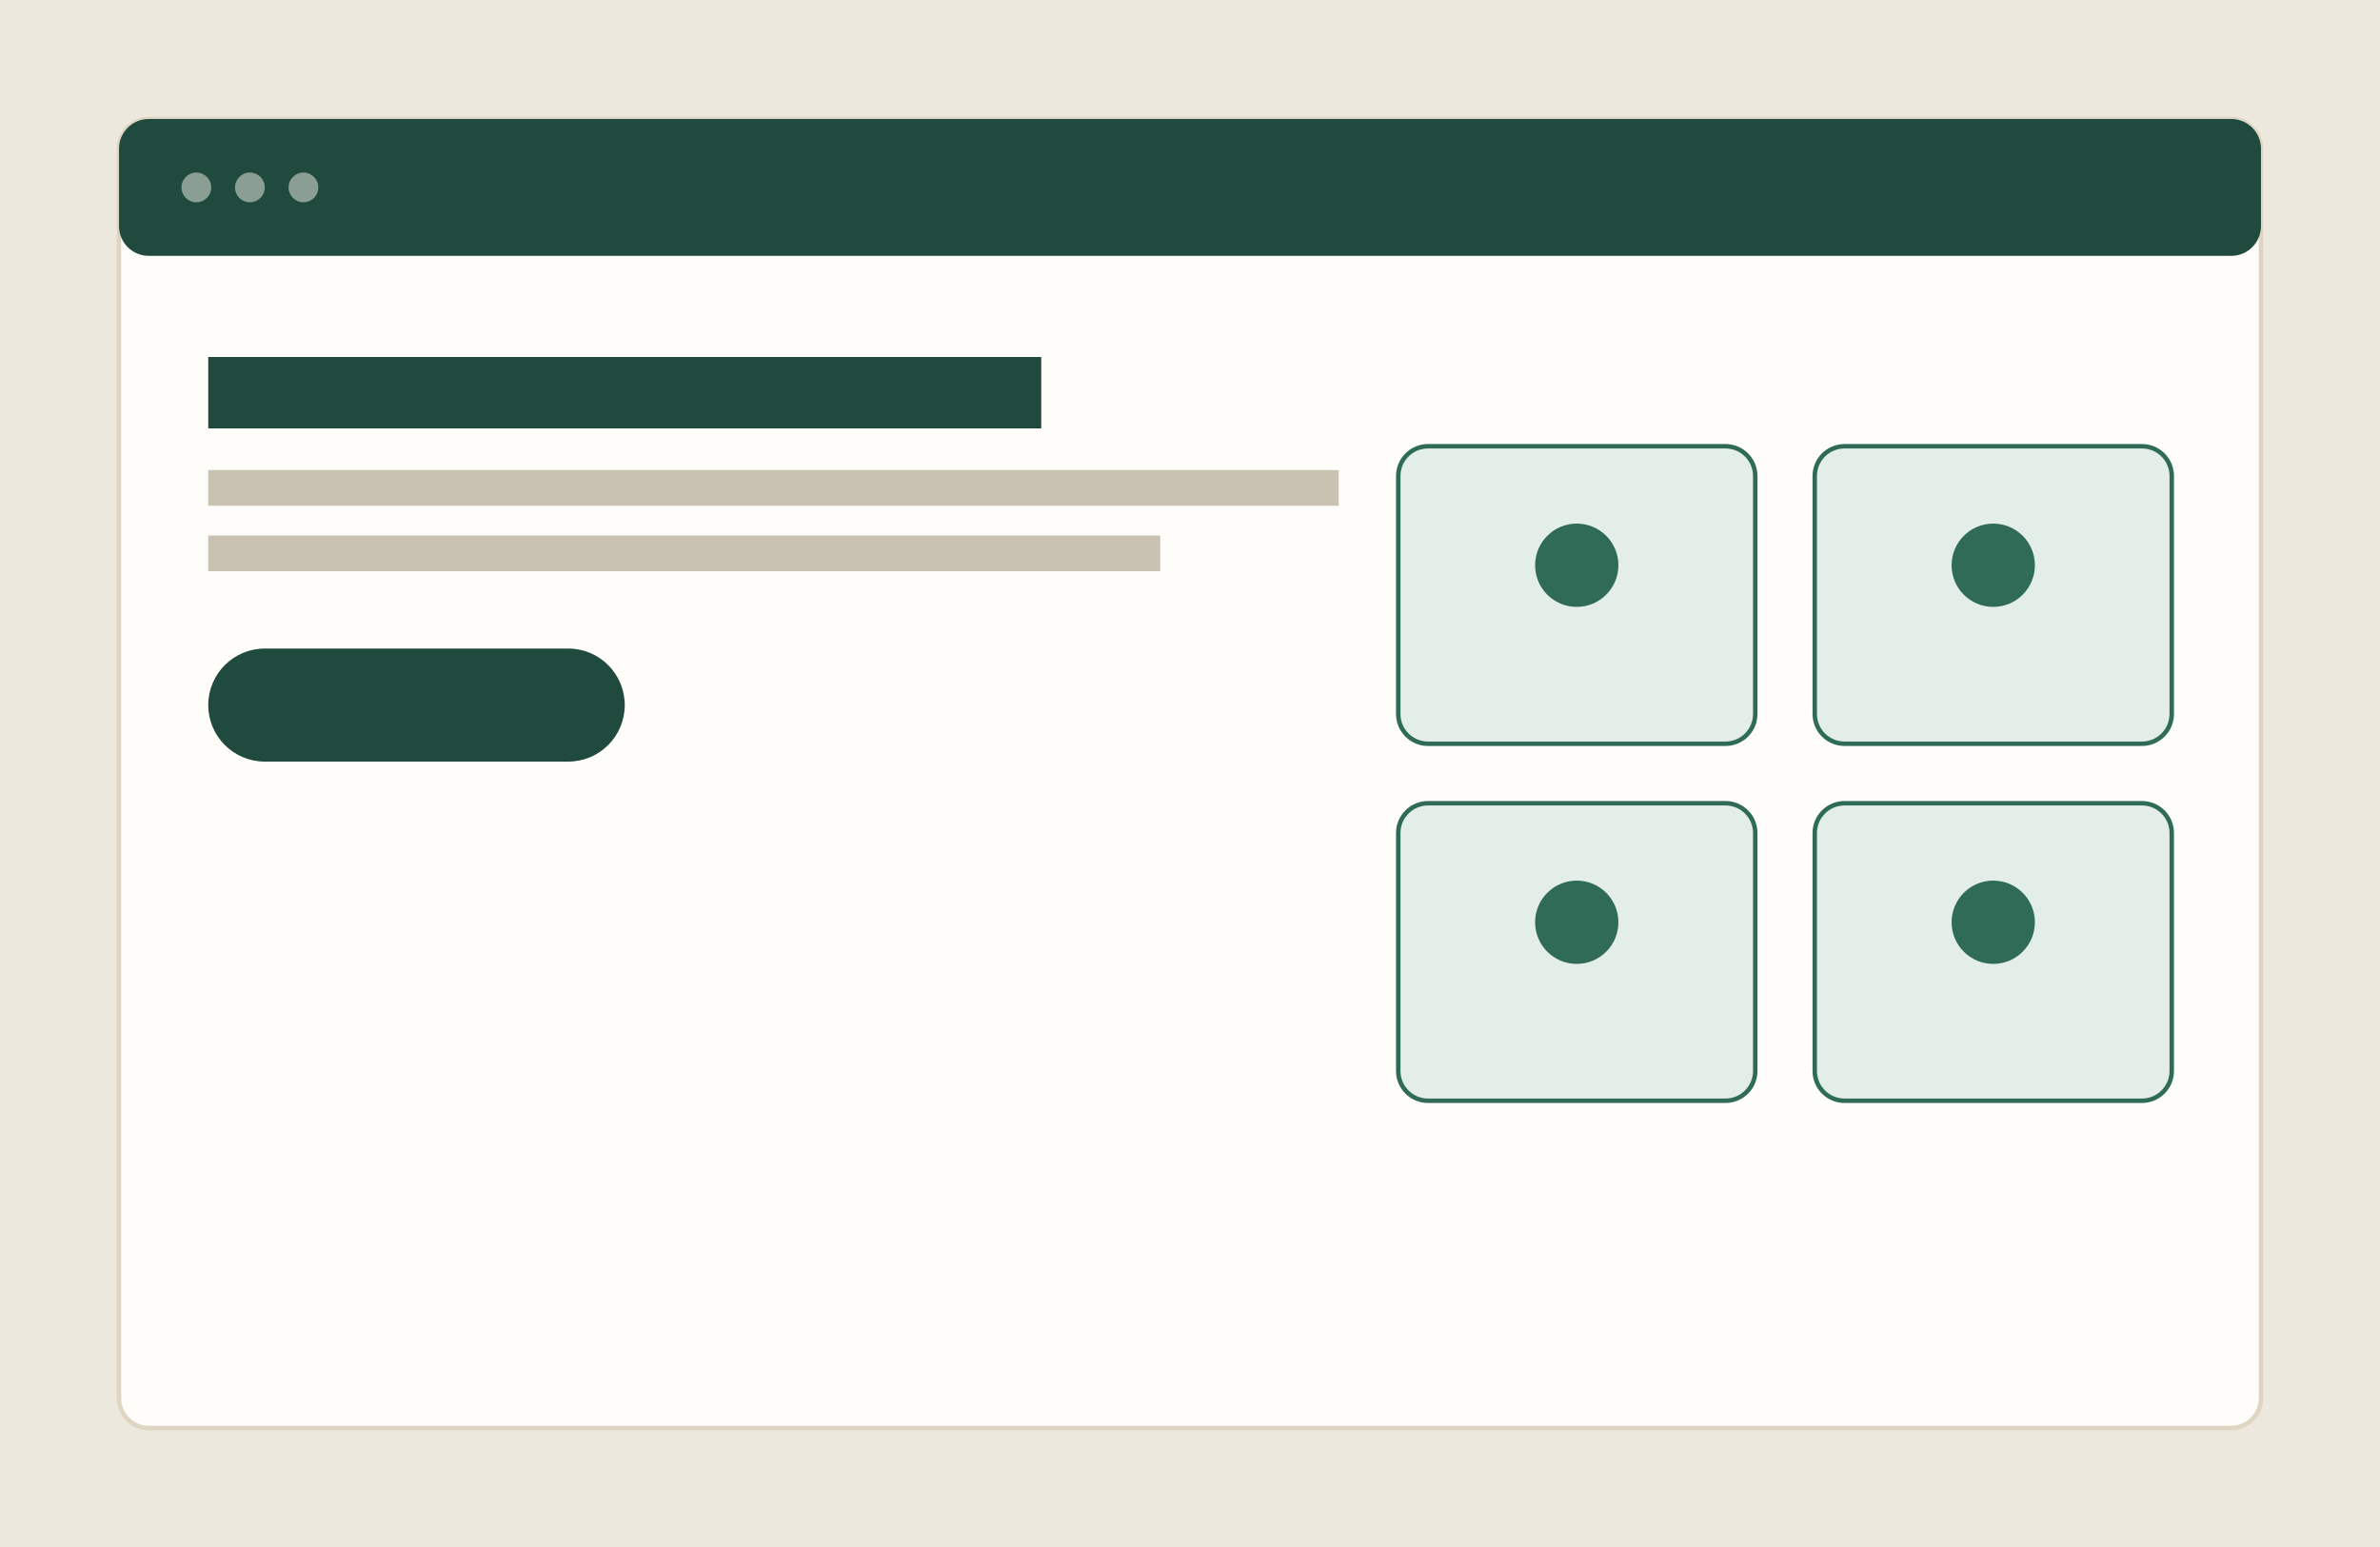
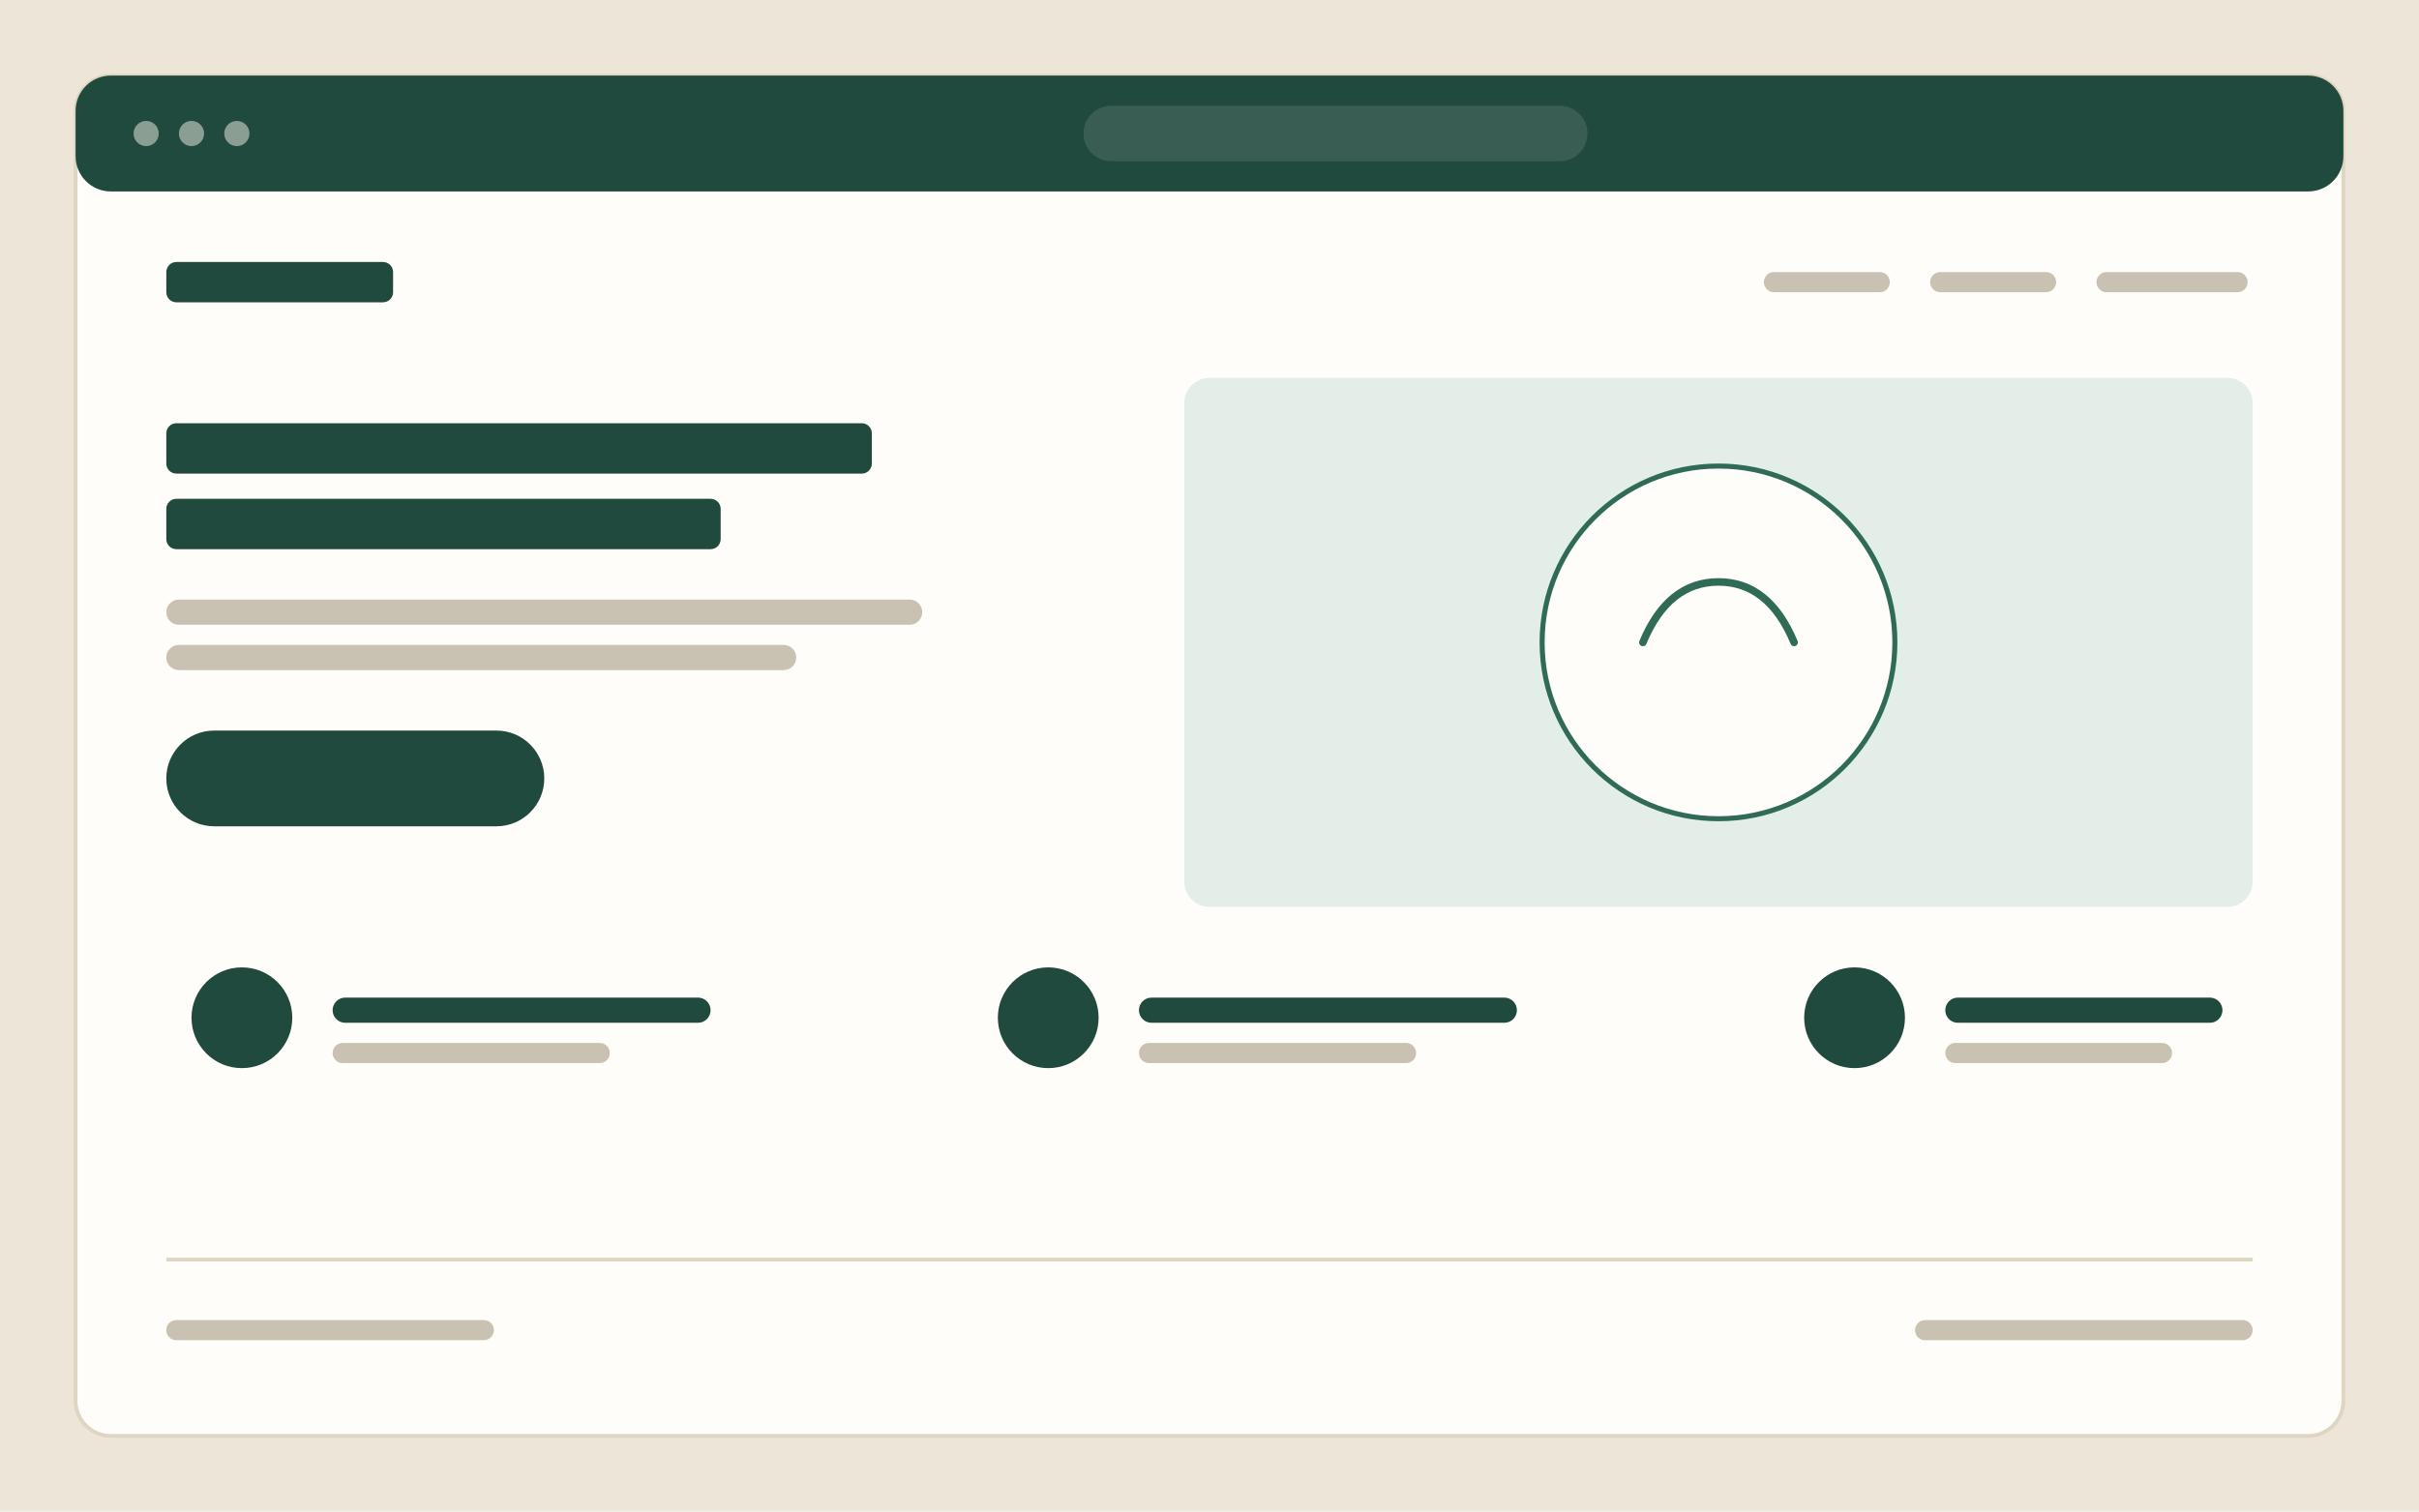
- <svg xmlns="http://www.w3.org/2000/svg" viewBox="0 0 800 520" role="img" aria-label="Placeholder preview of the Bari Dental Clinic demo website">
-   <rect width="800" height="520" fill="#EDE8DE" />
-   <rect x="40" y="40" width="720" height="440" rx="10" fill="#FFFDF9" stroke="#DED5C2" stroke-width="1.5" />
-   <rect x="40" y="40" width="720" height="46" rx="10" fill="#204A3D" />
-   <circle cx="66" cy="63" r="5" fill="#F6F2EA" opacity="0.5" />
-   <circle cx="84" cy="63" r="5" fill="#F6F2EA" opacity="0.5" />
-   <circle cx="102" cy="63" r="5" fill="#F6F2EA" opacity="0.5" />
-   <rect x="70" y="120" width="280" height="24" fill="#204A3D" />
-   <rect x="70" y="158" width="380" height="12" fill="#C9C2B2" />
-   <rect x="70" y="180" width="320" height="12" fill="#C9C2B2" />
-   <rect x="70" y="218" width="140" height="38" rx="19" fill="#204A3D" />
+ <svg xmlns="http://www.w3.org/2000/svg" viewBox="0 0 960 600" role="img" aria-label="Placeholder preview of the Bari Dental Clinic demo website">
+   <rect width="960" height="600" fill="#ECE5D8" />
+   <rect x="30" y="30" width="900" height="540" rx="14" fill="#FFFDF9" stroke="#DED5C2" stroke-width="1.5" />
+   <rect x="30" y="30" width="900" height="46" rx="14" fill="#204A3D" />
+   <circle cx="58" cy="53" r="5" fill="#F6F2EA" opacity="0.5" />
+   <circle cx="76" cy="53" r="5" fill="#F6F2EA" opacity="0.5" />
+   <circle cx="94" cy="53" r="5" fill="#F6F2EA" opacity="0.5" />
+   <rect x="430" y="42" width="200" height="22" rx="11" fill="#F6F2EA" opacity="0.12" />
+   <rect x="66" y="104" width="90" height="16" rx="4" fill="#204A3D" />
+   <rect x="700" y="108" width="50" height="8" rx="4" fill="#C9C2B2" />
+   <rect x="766" y="108" width="50" height="8" rx="4" fill="#C9C2B2" />
+   <rect x="832" y="108" width="60" height="8" rx="4" fill="#C9C2B2" />
+   <rect x="66" y="168" width="280" height="20" rx="4" fill="#204A3D" />
+   <rect x="66" y="198" width="220" height="20" rx="4" fill="#204A3D" />
+   <rect x="66" y="238" width="300" height="10" rx="5" fill="#C9C2B2" />
+   <rect x="66" y="256" width="250" height="10" rx="5" fill="#C9C2B2" />
+   <rect x="66" y="290" width="150" height="38" rx="19" fill="#204A3D" />
+   <rect x="470" y="150" width="424" height="210" rx="10" fill="#E4EEE9" />
+   <circle cx="682" cy="255" r="70" fill="#FFFDF9" stroke="#2F6B57" stroke-width="2" />
+   <path d="M652 255q10-24 30-24t30 24" fill="none" stroke="#2F6B57" stroke-width="3" stroke-linecap="round" />
  <g>
-     <rect x="470" y="150" width="120" height="100" rx="10" fill="#E4EEE9" stroke="#2F6B57" stroke-width="1.5" />
-     <rect x="610" y="150" width="120" height="100" rx="10" fill="#E4EEE9" stroke="#2F6B57" stroke-width="1.5" />
-     <rect x="470" y="270" width="120" height="100" rx="10" fill="#E4EEE9" stroke="#2F6B57" stroke-width="1.5" />
-     <rect x="610" y="270" width="120" height="100" rx="10" fill="#E4EEE9" stroke="#2F6B57" stroke-width="1.5" />
-     <circle cx="530" cy="190" r="14" fill="#2F6B57" />
-     <circle cx="670" cy="190" r="14" fill="#2F6B57" />
-     <circle cx="530" cy="310" r="14" fill="#2F6B57" />
-     <circle cx="670" cy="310" r="14" fill="#2F6B57" />
+     <circle cx="96" cy="404" r="20" fill="#204A3D" />
+     <rect x="132" y="396" width="150" height="10" rx="5" fill="#204A3D" />
+     <rect x="132" y="414" width="110" height="8" rx="4" fill="#C9C2B2" />
  </g>
+   <g>
+     <circle cx="416" cy="404" r="20" fill="#204A3D" />
+     <rect x="452" y="396" width="150" height="10" rx="5" fill="#204A3D" />
+     <rect x="452" y="414" width="110" height="8" rx="4" fill="#C9C2B2" />
+   </g>
+   <g>
+     <circle cx="736" cy="404" r="20" fill="#204A3D" />
+     <rect x="772" y="396" width="110" height="10" rx="5" fill="#204A3D" />
+     <rect x="772" y="414" width="90" height="8" rx="4" fill="#C9C2B2" />
+   </g>
+   <line x1="66" y1="500" x2="894" y2="500" stroke="#DED5C2" stroke-width="1.5" />
+   <rect x="66" y="524" width="130" height="8" rx="4" fill="#C9C2B2" />
+   <rect x="760" y="524" width="134" height="8" rx="4" fill="#C9C2B2" />
</svg>
